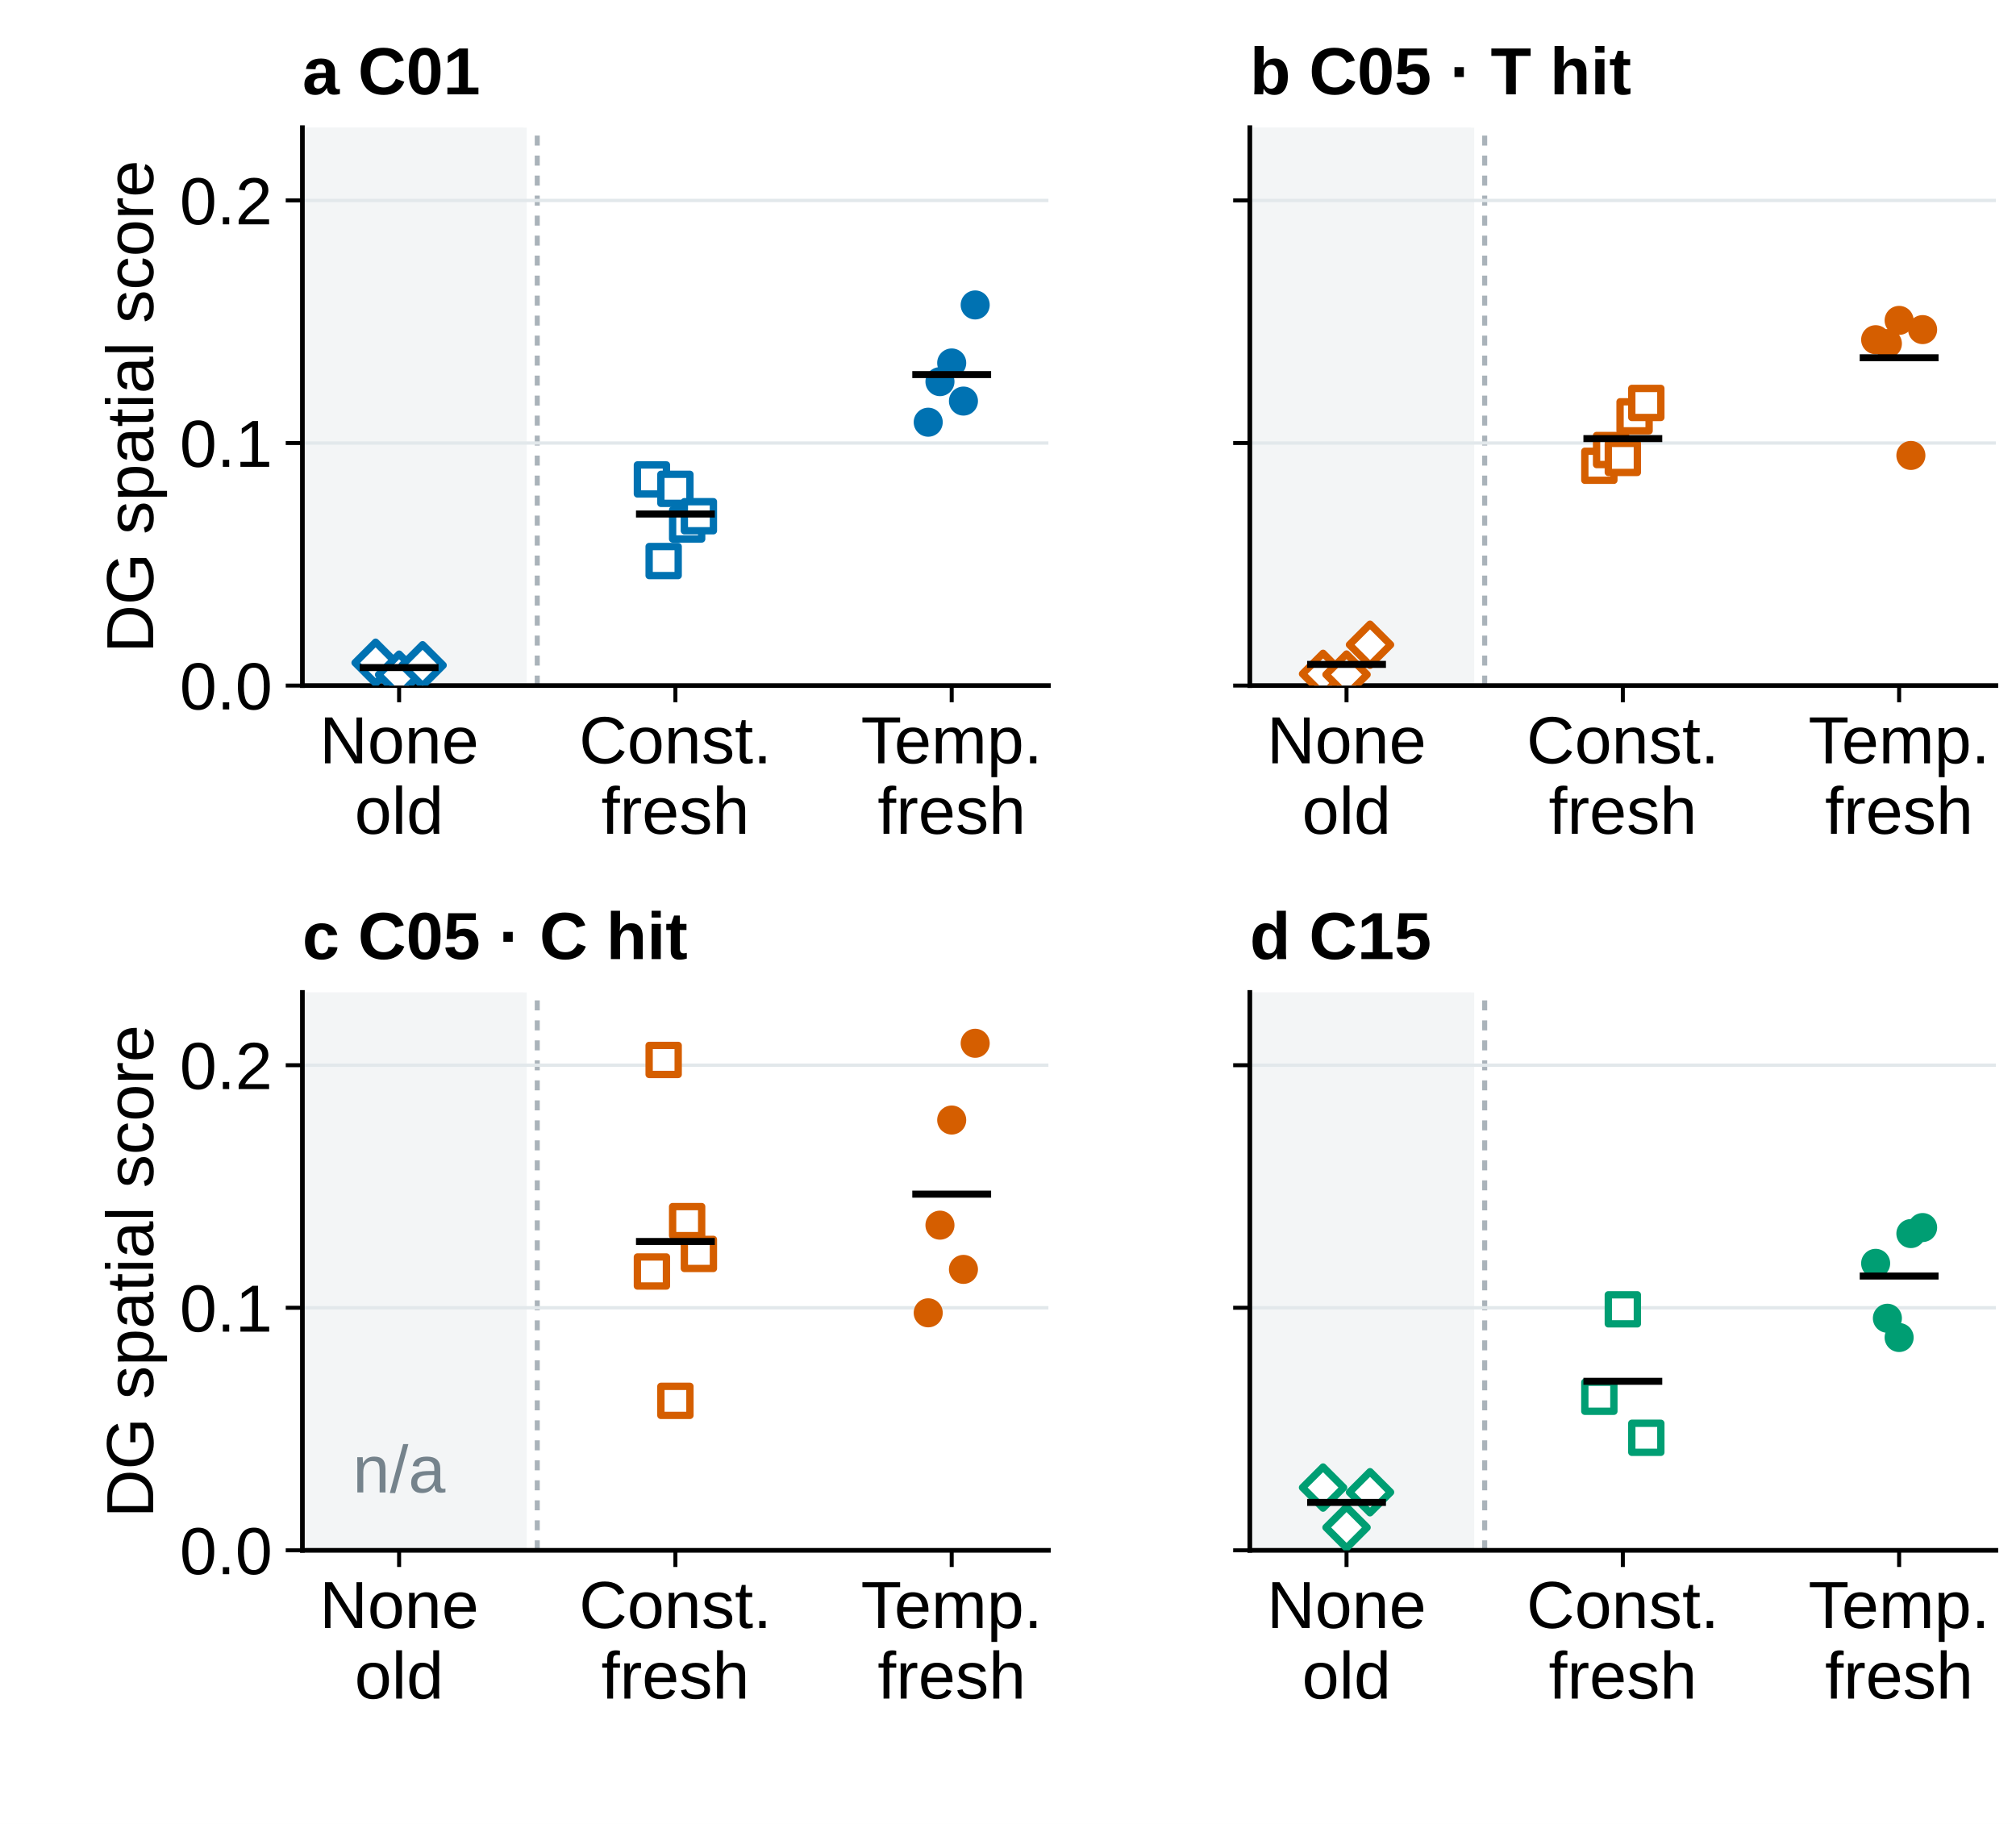
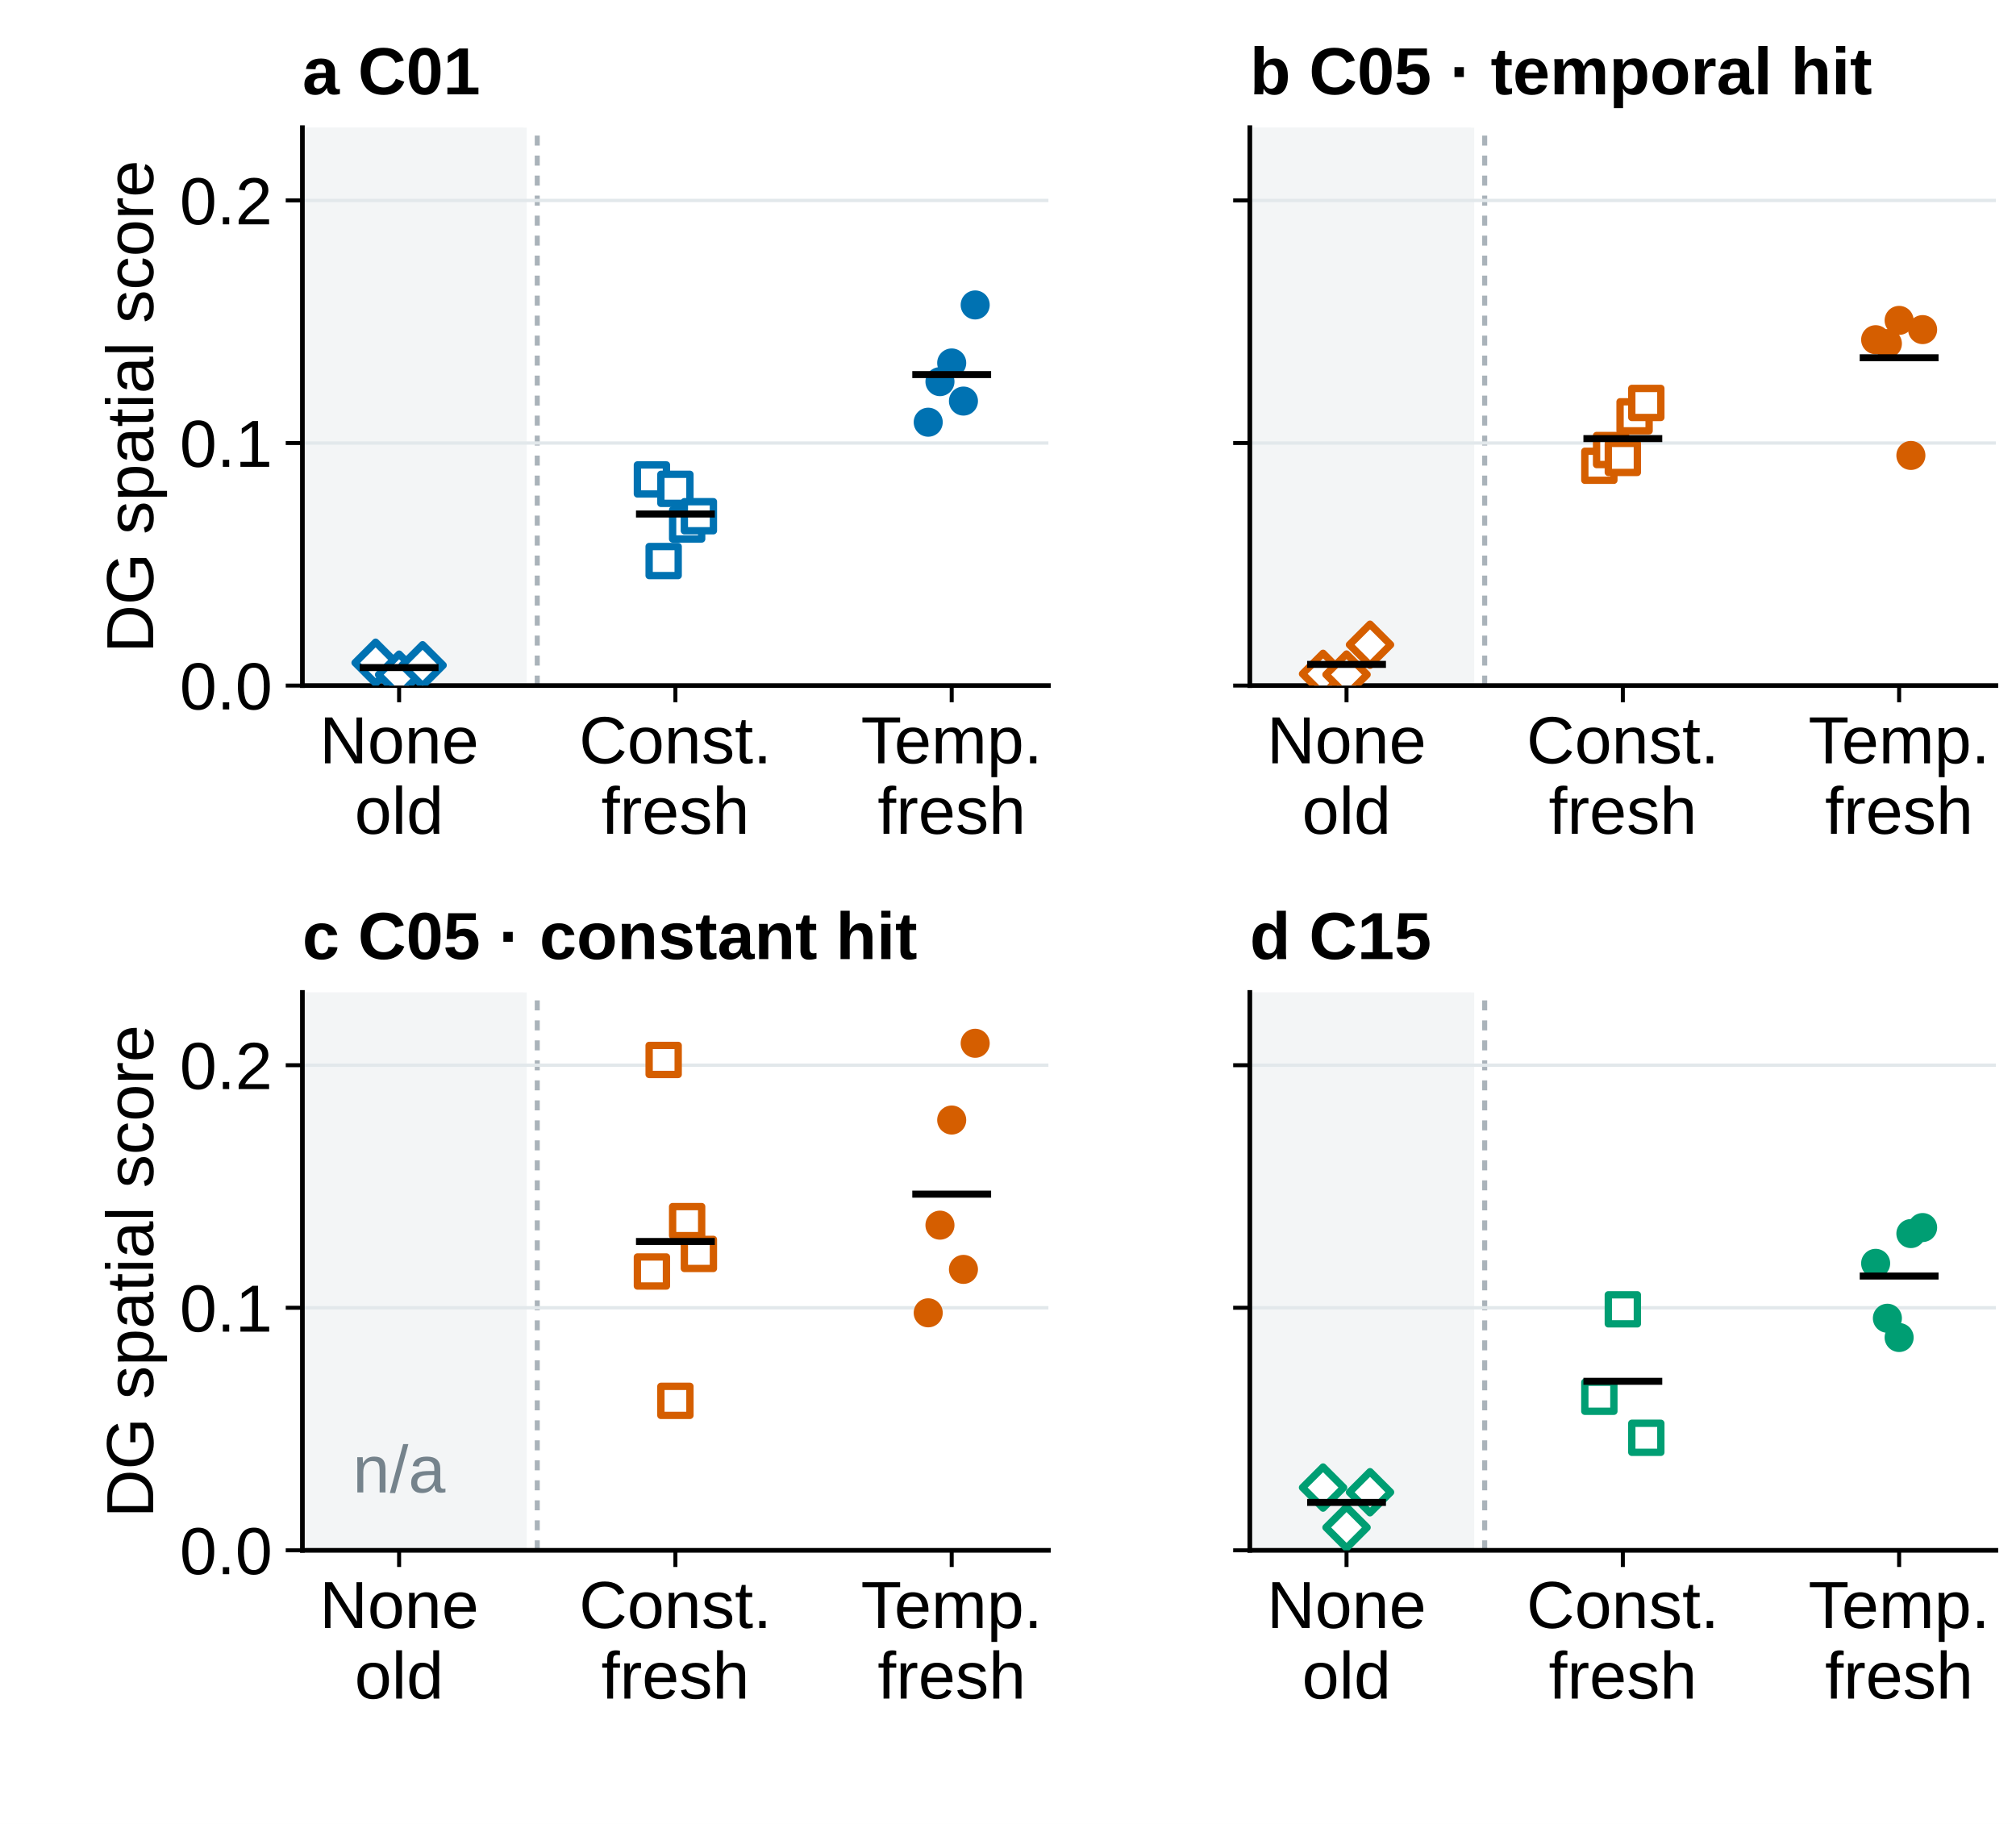
<svg xmlns="http://www.w3.org/2000/svg" xmlns:xlink="http://www.w3.org/1999/xlink" width="302.4pt" height="273.6pt" viewBox="0 0 302.4 273.6" version="1.1">
  <defs>
    <style type="text/css">*{stroke-linejoin: round; stroke-linecap: butt}</style>
  </defs>
  <g id="figure_1">
    <g id="patch_1">
      <path d="M 0 273.6 L 302.4 273.6 L 302.4 0 L 0 0 z " style="fill: #ffffff" />
    </g>
    <g id="axes_1">
      <g id="patch_2">
        <path d="M 45.36 102.841 L 157.261 102.841 L 157.261 19.152 L 45.36 19.152 z " style="fill: #ffffff" />
      </g>
      <g id="patch_3">
        <path d="M 45.36 102.841 L 78.516 102.841 L 78.516 19.152 L 45.36 19.152 z " clip-path="url(#peea5694a14)" style="fill: #f3f5f6; stroke: #f3f5f6; stroke-linejoin: miter" />
      </g>
      <g id="line2d_1">
        <path d="M 80.588 102.841 L 80.588 19.152 " clip-path="url(#peea5694a14)" style="fill: none; stroke-dasharray: 1.5,1.5; stroke-dashoffset: 0; stroke: #aab3ba; stroke-width: 0.75" />
      </g>
      <g id="matplotlib.axis_1">
        <g id="xtick_1">
          <g id="line2d_2">
            <defs>
              <path id="mfab95a4aac" d="M 0 0 L 0 2.5 " style="stroke: #000000; stroke-width: 0.6" />
            </defs>
            <g>
              <use xlink:href="#mfab95a4aac" x="59.866" y="102.841" style="stroke: #000000; stroke-width: 0.6" />
            </g>
          </g>
          <g id="text_1">
            <text style="font-size: 10px; font-family: 'Arial'" transform="translate(47.91338 114.4992)">None</text>
            <text style="font-size: 10px; font-family: 'Arial'" transform="translate(53.19385 125.0761)">old</text>
          </g>
        </g>
        <g id="xtick_2">
          <g id="line2d_3">
            <g>
              <use xlink:href="#mfab95a4aac" x="101.311" y="102.841" style="stroke: #000000; stroke-width: 0.6" />
            </g>
          </g>
          <g id="text_2">
            <text style="font-size: 10px; font-family: 'Arial'" transform="translate(86.86066 114.4992)">Const.</text>
            <text style="font-size: 10px; font-family: 'Arial'" transform="translate(90.19582 125.0761)">fresh</text>
          </g>
        </g>
        <g id="xtick_3">
          <g id="line2d_4">
            <g>
              <use xlink:href="#mfab95a4aac" x="142.756" y="102.841" style="stroke: #000000; stroke-width: 0.6" />
            </g>
          </g>
          <g id="text_3">
            <text style="font-size: 10px; font-family: 'Arial'" transform="translate(129.1431 114.4992)">Temp.</text>
            <text style="font-size: 10px; font-family: 'Arial'" transform="translate(131.6408 125.0761)">fresh</text>
          </g>
        </g>
      </g>
      <g id="matplotlib.axis_2">
        <g id="ytick_1">
          <g id="line2d_5">
            <path d="M 45.36 102.841 L 157.261 102.841 " clip-path="url(#peea5694a14)" style="fill: none; stroke: #e2e8eb; stroke-width: 0.5; stroke-linecap: square" />
          </g>
          <g id="line2d_6">
            <defs>
              <path id="m4221a28062" d="M 0 0 L -2.5 0 " style="stroke: #000000; stroke-width: 0.6" />
            </defs>
            <g>
              <use xlink:href="#m4221a28062" x="45.36" y="102.841" style="stroke: #000000; stroke-width: 0.6" />
            </g>
          </g>
          <g id="text_4">
            <text style="font-size: 10px; font-family: 'Arial'; text-anchor: end" x="40.86" y="106.42" transform="rotate(-0 40.86 106.4203)">0.0</text>
          </g>
        </g>
        <g id="ytick_2">
          <g id="line2d_7">
            <path d="M 45.36 66.455 L 157.261 66.455 " clip-path="url(#peea5694a14)" style="fill: none; stroke: #e2e8eb; stroke-width: 0.5; stroke-linecap: square" />
          </g>
          <g id="line2d_8">
            <g>
              <use xlink:href="#m4221a28062" x="45.36" y="66.455" style="stroke: #000000; stroke-width: 0.6" />
            </g>
          </g>
          <g id="text_5">
            <text style="font-size: 10px; font-family: 'Arial'; text-anchor: end" x="40.86" y="70.034" transform="rotate(-0 40.86 70.03362)">0.1</text>
          </g>
        </g>
        <g id="ytick_3">
          <g id="line2d_9">
            <path d="M 45.36 30.068 L 157.261 30.068 " clip-path="url(#peea5694a14)" style="fill: none; stroke: #e2e8eb; stroke-width: 0.5; stroke-linecap: square" />
          </g>
          <g id="line2d_10">
            <g>
              <use xlink:href="#m4221a28062" x="45.36" y="30.068" style="stroke: #000000; stroke-width: 0.6" />
            </g>
          </g>
          <g id="text_6">
            <text style="font-size: 10px; font-family: 'Arial'; text-anchor: end" x="40.86" y="33.647" transform="rotate(-0 40.86 33.64692)">0.2</text>
          </g>
        </g>
        <g id="text_7">
          <text style="font-size: 10px; font-family: 'Arial'; text-anchor: middle" x="22.973" y="60.997" transform="rotate(-90 22.9725 60.99671)">DG spatial score</text>
        </g>
      </g>
      <g id="patch_4">
        <path d="M 45.36 102.841 L 45.36 19.152 " style="fill: none; stroke: #000000; stroke-width: 0.7; stroke-linejoin: miter; stroke-linecap: square" />
      </g>
      <g id="patch_5">
        <path d="M 45.36 102.841 L 157.261 102.841 " style="fill: none; stroke: #000000; stroke-width: 0.7; stroke-linejoin: miter; stroke-linecap: square" />
      </g>
      <g id="PathCollection_1">
        <defs>
          <path id="m61c139418c" d="M -0 3.082 L 3.082 0 L 0 -3.082 L -3.082 -0 z " style="stroke: #0072b2; stroke-width: 1.1" />
        </defs>
        <g clip-path="url(#peea5694a14)">
          <use xlink:href="#m61c139418c" x="56.343" y="99.416" style="fill: #ffffff; stroke: #0072b2; stroke-width: 1.1" />
          <use xlink:href="#m61c139418c" x="59.866" y="101.206" style="fill: #ffffff; stroke: #0072b2; stroke-width: 1.1" />
          <use xlink:href="#m61c139418c" x="63.389" y="99.792" style="fill: #ffffff; stroke: #0072b2; stroke-width: 1.1" />
        </g>
      </g>
      <g id="PathCollection_2">
        <defs>
          <path id="mb294377f2a" d="M -2.179 2.179 L 2.179 2.179 L 2.179 -2.179 L -2.179 -2.179 z " style="stroke: #0072b2; stroke-width: 1.1" />
        </defs>
        <g clip-path="url(#peea5694a14)">
          <use xlink:href="#mb294377f2a" x="97.788" y="71.92" style="fill: #ffffff; stroke: #0072b2; stroke-width: 1.1" />
          <use xlink:href="#mb294377f2a" x="99.549" y="84.161" style="fill: #ffffff; stroke: #0072b2; stroke-width: 1.1" />
          <use xlink:href="#mb294377f2a" x="101.311" y="73.33" style="fill: #ffffff; stroke: #0072b2; stroke-width: 1.1" />
          <use xlink:href="#mb294377f2a" x="103.072" y="78.675" style="fill: #ffffff; stroke: #0072b2; stroke-width: 1.1" />
          <use xlink:href="#mb294377f2a" x="104.833" y="77.436" style="fill: #ffffff; stroke: #0072b2; stroke-width: 1.1" />
        </g>
      </g>
      <g id="PathCollection_3">
        <defs>
          <path id="mf17688ad99" d="M 0 2.179 C 0.578 2.179 1.132 1.95 1.541 1.541 C 1.95 1.132 2.179 0.578 2.179 0 C 2.179 -0.578 1.95 -1.132 1.541 -1.541 C 1.132 -1.95 0.578 -2.179 0 -2.179 C -0.578 -2.179 -1.132 -1.95 -1.541 -1.541 C -1.95 -1.132 -2.179 -0.578 -2.179 0 C -2.179 0.578 -1.95 1.132 -1.541 1.541 C -1.132 1.95 -0.578 2.179 0 2.179 z " />
        </defs>
        <g clip-path="url(#peea5694a14)">
          <use xlink:href="#mf17688ad99" x="139.233" y="63.335" style="fill: #0072b2" />
          <use xlink:href="#mf17688ad99" x="140.994" y="57.248" style="fill: #0072b2" />
          <use xlink:href="#mf17688ad99" x="142.756" y="54.446" style="fill: #0072b2" />
          <use xlink:href="#mf17688ad99" x="144.517" y="60.164" style="fill: #0072b2" />
          <use xlink:href="#mf17688ad99" x="146.278" y="45.744" style="fill: #0072b2" />
        </g>
      </g>
      <g id="text_8">
        <text style="font-weight: 700; font-size: 10px; font-family: 'Arial'; text-anchor: start" x="45.36" y="14.152" transform="rotate(-0 45.36 14.152)">a  C01</text>
      </g>
      <g id="line2d_11">
        <path d="M 54.478 100.138 L 65.254 100.138 " clip-path="url(#peea5694a14)" style="fill: none; stroke: #000000; stroke-width: 1.05; stroke-linecap: square" />
      </g>
      <g id="line2d_12">
        <path d="M 95.923 77.104 L 106.699 77.104 " clip-path="url(#peea5694a14)" style="fill: none; stroke: #000000; stroke-width: 1.05; stroke-linecap: square" />
      </g>
      <g id="line2d_13">
        <path d="M 137.368 56.187 L 148.143 56.187 " clip-path="url(#peea5694a14)" style="fill: none; stroke: #000000; stroke-width: 1.05; stroke-linecap: square" />
      </g>
    </g>
    <g id="axes_2">
      <g id="patch_6">
        <path d="M 187.475 102.841 L 299.376 102.841 L 299.376 19.152 L 187.475 19.152 z " style="fill: #ffffff" />
      </g>
      <g id="patch_7">
        <path d="M 187.475 102.841 L 220.631 102.841 L 220.631 19.152 L 187.475 19.152 z " clip-path="url(#p46982ca09e)" style="fill: #f3f5f6; stroke: #f3f5f6; stroke-linejoin: miter" />
      </g>
      <g id="line2d_14">
        <path d="M 222.703 102.841 L 222.703 19.152 " clip-path="url(#p46982ca09e)" style="fill: none; stroke-dasharray: 1.5,1.5; stroke-dashoffset: 0; stroke: #aab3ba; stroke-width: 0.75" />
      </g>
      <g id="matplotlib.axis_3">
        <g id="xtick_4">
          <g id="line2d_15">
            <g>
              <use xlink:href="#mfab95a4aac" x="201.98" y="102.841" style="stroke: #000000; stroke-width: 0.6" />
            </g>
          </g>
          <g id="text_9">
            <text style="font-size: 10px; font-family: 'Arial'" transform="translate(190.0281 114.4992)">None</text>
            <text style="font-size: 10px; font-family: 'Arial'" transform="translate(195.3085 125.0761)">old</text>
          </g>
        </g>
        <g id="xtick_5">
          <g id="line2d_16">
            <g>
              <use xlink:href="#mfab95a4aac" x="243.425" y="102.841" style="stroke: #000000; stroke-width: 0.6" />
            </g>
          </g>
          <g id="text_10">
            <text style="font-size: 10px; font-family: 'Arial'" transform="translate(228.9753 114.4992)">Const.</text>
            <text style="font-size: 10px; font-family: 'Arial'" transform="translate(232.3105 125.0761)">fresh</text>
          </g>
        </g>
        <g id="xtick_6">
          <g id="line2d_17">
            <g>
              <use xlink:href="#mfab95a4aac" x="284.87" y="102.841" style="stroke: #000000; stroke-width: 0.6" />
            </g>
          </g>
          <g id="text_11">
            <text style="font-size: 10px; font-family: 'Arial'" transform="translate(271.2578 114.4992)">Temp.</text>
            <text style="font-size: 10px; font-family: 'Arial'" transform="translate(273.7554 125.0761)">fresh</text>
          </g>
        </g>
      </g>
      <g id="matplotlib.axis_4">
        <g id="ytick_4">
          <g id="line2d_18">
            <path d="M 187.475 102.841 L 299.376 102.841 " clip-path="url(#p46982ca09e)" style="fill: none; stroke: #e2e8eb; stroke-width: 0.5; stroke-linecap: square" />
          </g>
          <g id="line2d_19">
            <g>
              <use xlink:href="#m4221a28062" x="187.475" y="102.841" style="stroke: #000000; stroke-width: 0.6" />
            </g>
          </g>
        </g>
        <g id="ytick_5">
          <g id="line2d_20">
            <path d="M 187.475 66.455 L 299.376 66.455 " clip-path="url(#p46982ca09e)" style="fill: none; stroke: #e2e8eb; stroke-width: 0.5; stroke-linecap: square" />
          </g>
          <g id="line2d_21">
            <g>
              <use xlink:href="#m4221a28062" x="187.475" y="66.455" style="stroke: #000000; stroke-width: 0.6" />
            </g>
          </g>
        </g>
        <g id="ytick_6">
          <g id="line2d_22">
            <path d="M 187.475 30.068 L 299.376 30.068 " clip-path="url(#p46982ca09e)" style="fill: none; stroke: #e2e8eb; stroke-width: 0.5; stroke-linecap: square" />
          </g>
          <g id="line2d_23">
            <g>
              <use xlink:href="#m4221a28062" x="187.475" y="30.068" style="stroke: #000000; stroke-width: 0.6" />
            </g>
          </g>
        </g>
      </g>
      <g id="patch_8">
        <path d="M 187.475 102.841 L 187.475 19.152 " style="fill: none; stroke: #000000; stroke-width: 0.7; stroke-linejoin: miter; stroke-linecap: square" />
      </g>
      <g id="patch_9">
        <path d="M 187.475 102.841 L 299.376 102.841 " style="fill: none; stroke: #000000; stroke-width: 0.7; stroke-linejoin: miter; stroke-linecap: square" />
      </g>
      <g id="PathCollection_4">
        <defs>
          <path id="m180f35dc80" d="M -0 3.082 L 3.082 0 L 0 -3.082 L -3.082 -0 z " style="stroke: #d55e00; stroke-width: 1.1" />
        </defs>
        <g clip-path="url(#p46982ca09e)">
          <use xlink:href="#m180f35dc80" x="198.458" y="101.08" style="fill: #ffffff; stroke: #d55e00; stroke-width: 1.1" />
          <use xlink:href="#m180f35dc80" x="201.98" y="101.189" style="fill: #ffffff; stroke: #d55e00; stroke-width: 1.1" />
          <use xlink:href="#m180f35dc80" x="205.503" y="96.714" style="fill: #ffffff; stroke: #d55e00; stroke-width: 1.1" />
        </g>
      </g>
      <g id="PathCollection_5">
        <defs>
          <path id="m9359243eaa" d="M -2.179 2.179 L 2.179 2.179 L 2.179 -2.179 L -2.179 -2.179 z " style="stroke: #d55e00; stroke-width: 1.1" />
        </defs>
        <g clip-path="url(#p46982ca09e)">
          <use xlink:href="#m9359243eaa" x="239.903" y="69.867" style="fill: #ffffff; stroke: #d55e00; stroke-width: 1.1" />
          <use xlink:href="#m9359243eaa" x="241.664" y="67.507" style="fill: #ffffff; stroke: #d55e00; stroke-width: 1.1" />
          <use xlink:href="#m9359243eaa" x="243.425" y="68.692" style="fill: #ffffff; stroke: #d55e00; stroke-width: 1.1" />
          <use xlink:href="#m9359243eaa" x="245.187" y="62.449" style="fill: #ffffff; stroke: #d55e00; stroke-width: 1.1" />
          <use xlink:href="#m9359243eaa" x="246.948" y="60.444" style="fill: #ffffff; stroke: #d55e00; stroke-width: 1.1" />
        </g>
      </g>
      <g id="PathCollection_6">
        <defs>
          <path id="m09fe422eca" d="M 0 2.179 C 0.578 2.179 1.132 1.95 1.541 1.541 C 1.95 1.132 2.179 0.578 2.179 0 C 2.179 -0.578 1.95 -1.132 1.541 -1.541 C 1.132 -1.95 0.578 -2.179 0 -2.179 C -0.578 -2.179 -1.132 -1.95 -1.541 -1.541 C -1.95 -1.132 -2.179 -0.578 -2.179 0 C -2.179 0.578 -1.95 1.132 -1.541 1.541 C -1.132 1.95 -0.578 2.179 0 2.179 z " />
        </defs>
        <g clip-path="url(#p46982ca09e)">
          <use xlink:href="#m09fe422eca" x="281.347" y="50.958" style="fill: #d55e00" />
          <use xlink:href="#m09fe422eca" x="283.109" y="51.539" style="fill: #d55e00" />
          <use xlink:href="#m09fe422eca" x="284.87" y="48.06" style="fill: #d55e00" />
          <use xlink:href="#m09fe422eca" x="286.632" y="68.32" style="fill: #d55e00" />
          <use xlink:href="#m09fe422eca" x="288.393" y="49.444" style="fill: #d55e00" />
        </g>
      </g>
      <g id="text_12">
-         <text style="font-weight: 700; font-size: 10px; font-family: 'Arial'; text-anchor: start" x="187.475" y="14.152" transform="rotate(-0 187.4747 14.152)">b  C05 · T hit</text>
+         <text style="font-weight: 700; font-size: 10px; font-family: 'Arial'; text-anchor: start" x="187.475" y="14.152" transform="rotate(-0 187.4747 14.152)">b  C05 · temporal hit</text>
      </g>
      <g id="line2d_24">
        <path d="M 196.593 99.661 L 207.368 99.661 " clip-path="url(#p46982ca09e)" style="fill: none; stroke: #000000; stroke-width: 1.05; stroke-linecap: square" />
      </g>
      <g id="line2d_25">
        <path d="M 238.037 65.792 L 248.813 65.792 " clip-path="url(#p46982ca09e)" style="fill: none; stroke: #000000; stroke-width: 1.05; stroke-linecap: square" />
      </g>
      <g id="line2d_26">
        <path d="M 279.482 53.664 L 290.258 53.664 " clip-path="url(#p46982ca09e)" style="fill: none; stroke: #000000; stroke-width: 1.05; stroke-linecap: square" />
      </g>
    </g>
    <g id="axes_3">
      <g id="patch_10">
        <path d="M 45.36 232.56 L 157.261 232.56 L 157.261 148.871 L 45.36 148.871 z " style="fill: #ffffff" />
      </g>
      <g id="patch_11">
        <path d="M 45.36 232.56 L 78.516 232.56 L 78.516 148.871 L 45.36 148.871 z " clip-path="url(#pe74c605b21)" style="fill: #f3f5f6; stroke: #f3f5f6; stroke-linejoin: miter" />
      </g>
      <g id="line2d_27">
        <path d="M 80.588 232.56 L 80.588 148.871 " clip-path="url(#pe74c605b21)" style="fill: none; stroke-dasharray: 1.5,1.5; stroke-dashoffset: 0; stroke: #aab3ba; stroke-width: 0.75" />
      </g>
      <g id="matplotlib.axis_5">
        <g id="xtick_7">
          <g id="line2d_28">
            <g>
              <use xlink:href="#mfab95a4aac" x="59.866" y="232.56" style="stroke: #000000; stroke-width: 0.6" />
            </g>
          </g>
          <g id="text_13">
            <text style="font-size: 10px; font-family: 'Arial'" transform="translate(47.91338 244.2178)">None</text>
            <text style="font-size: 10px; font-family: 'Arial'" transform="translate(53.19385 254.7947)">old</text>
          </g>
        </g>
        <g id="xtick_8">
          <g id="line2d_29">
            <g>
              <use xlink:href="#mfab95a4aac" x="101.311" y="232.56" style="stroke: #000000; stroke-width: 0.6" />
            </g>
          </g>
          <g id="text_14">
            <text style="font-size: 10px; font-family: 'Arial'" transform="translate(86.86066 244.2178)">Const.</text>
            <text style="font-size: 10px; font-family: 'Arial'" transform="translate(90.19582 254.7947)">fresh</text>
          </g>
        </g>
        <g id="xtick_9">
          <g id="line2d_30">
            <g>
              <use xlink:href="#mfab95a4aac" x="142.756" y="232.56" style="stroke: #000000; stroke-width: 0.6" />
            </g>
          </g>
          <g id="text_15">
            <text style="font-size: 10px; font-family: 'Arial'" transform="translate(129.1431 244.2178)">Temp.</text>
            <text style="font-size: 10px; font-family: 'Arial'" transform="translate(131.6408 254.7947)">fresh</text>
          </g>
        </g>
      </g>
      <g id="matplotlib.axis_6">
        <g id="ytick_7">
          <g id="line2d_31">
            <path d="M 45.36 232.56 L 157.261 232.56 " clip-path="url(#pe74c605b21)" style="fill: none; stroke: #e2e8eb; stroke-width: 0.5; stroke-linecap: square" />
          </g>
          <g id="line2d_32">
            <g>
              <use xlink:href="#m4221a28062" x="45.36" y="232.56" style="stroke: #000000; stroke-width: 0.6" />
            </g>
          </g>
          <g id="text_16">
            <text style="font-size: 10px; font-family: 'Arial'; text-anchor: end" x="40.86" y="236.139" transform="rotate(-0 40.86 236.1389)">0.0</text>
          </g>
        </g>
        <g id="ytick_8">
          <g id="line2d_33">
            <path d="M 45.36 196.173 L 157.261 196.173 " clip-path="url(#pe74c605b21)" style="fill: none; stroke: #e2e8eb; stroke-width: 0.5; stroke-linecap: square" />
          </g>
          <g id="line2d_34">
            <g>
              <use xlink:href="#m4221a28062" x="45.36" y="196.173" style="stroke: #000000; stroke-width: 0.6" />
            </g>
          </g>
          <g id="text_17">
            <text style="font-size: 10px; font-family: 'Arial'; text-anchor: end" x="40.86" y="199.752" transform="rotate(-0 40.86 199.7522)">0.1</text>
          </g>
        </g>
        <g id="ytick_9">
          <g id="line2d_35">
            <path d="M 45.36 159.787 L 157.261 159.787 " clip-path="url(#pe74c605b21)" style="fill: none; stroke: #e2e8eb; stroke-width: 0.5; stroke-linecap: square" />
          </g>
          <g id="line2d_36">
            <g>
              <use xlink:href="#m4221a28062" x="45.36" y="159.787" style="stroke: #000000; stroke-width: 0.6" />
            </g>
          </g>
          <g id="text_18">
            <text style="font-size: 10px; font-family: 'Arial'; text-anchor: end" x="40.86" y="163.366" transform="rotate(-0 40.86 163.3655)">0.2</text>
          </g>
        </g>
        <g id="text_19">
          <text style="font-size: 10px; font-family: 'Arial'; text-anchor: middle" x="22.973" y="190.715" transform="rotate(-90 22.9725 190.7153)">DG spatial score</text>
        </g>
      </g>
      <g id="patch_12">
        <path d="M 45.36 232.56 L 45.36 148.871 " style="fill: none; stroke: #000000; stroke-width: 0.7; stroke-linejoin: miter; stroke-linecap: square" />
      </g>
      <g id="patch_13">
        <path d="M 45.36 232.56 L 157.261 232.56 " style="fill: none; stroke: #000000; stroke-width: 0.7; stroke-linejoin: miter; stroke-linecap: square" />
      </g>
      <g id="text_20">
        <text style="font-size: 10px; font-family: 'Arial'; text-anchor: middle; fill: #75838c" x="59.866" y="223.877" transform="rotate(-0 59.86573 223.8773)">n/a</text>
      </g>
      <g id="PathCollection_7">
        <g clip-path="url(#pe74c605b21)">
          <use xlink:href="#m9359243eaa" x="97.788" y="190.733" style="fill: #ffffff; stroke: #d55e00; stroke-width: 1.1" />
          <use xlink:href="#m9359243eaa" x="99.549" y="158.999" style="fill: #ffffff; stroke: #d55e00; stroke-width: 1.1" />
          <use xlink:href="#m9359243eaa" x="101.311" y="210.139" style="fill: #ffffff; stroke: #d55e00; stroke-width: 1.1" />
          <use xlink:href="#m9359243eaa" x="103.072" y="183.175" style="fill: #ffffff; stroke: #d55e00; stroke-width: 1.1" />
          <use xlink:href="#m9359243eaa" x="104.833" y="188.097" style="fill: #ffffff; stroke: #d55e00; stroke-width: 1.1" />
        </g>
      </g>
      <g id="PathCollection_8">
        <g clip-path="url(#pe74c605b21)">
          <use xlink:href="#m09fe422eca" x="139.233" y="196.932" style="fill: #d55e00" />
          <use xlink:href="#m09fe422eca" x="140.994" y="183.782" style="fill: #d55e00" />
          <use xlink:href="#m09fe422eca" x="142.756" y="168.013" style="fill: #d55e00" />
          <use xlink:href="#m09fe422eca" x="144.517" y="190.416" style="fill: #d55e00" />
          <use xlink:href="#m09fe422eca" x="146.278" y="156.5" style="fill: #d55e00" />
        </g>
      </g>
      <g id="text_21">
-         <text style="font-weight: 700; font-size: 10px; font-family: 'Arial'; text-anchor: start" x="45.36" y="143.871" transform="rotate(-0 45.36 143.8706)">c  C05 · C hit</text>
+         <text style="font-weight: 700; font-size: 10px; font-family: 'Arial'; text-anchor: start" x="45.36" y="143.871" transform="rotate(-0 45.36 143.8706)">c  C05 · constant hit</text>
      </g>
      <g id="line2d_37">
        <path d="M 95.923 186.229 L 106.699 186.229 " clip-path="url(#pe74c605b21)" style="fill: none; stroke: #000000; stroke-width: 1.05; stroke-linecap: square" />
      </g>
      <g id="line2d_38">
        <path d="M 137.368 179.129 L 148.143 179.129 " clip-path="url(#pe74c605b21)" style="fill: none; stroke: #000000; stroke-width: 1.05; stroke-linecap: square" />
      </g>
    </g>
    <g id="axes_4">
      <g id="patch_14">
        <path d="M 187.475 232.56 L 299.376 232.56 L 299.376 148.871 L 187.475 148.871 z " style="fill: #ffffff" />
      </g>
      <g id="patch_15">
        <path d="M 187.475 232.56 L 220.631 232.56 L 220.631 148.871 L 187.475 148.871 z " clip-path="url(#p85e8c74f61)" style="fill: #f3f5f6; stroke: #f3f5f6; stroke-linejoin: miter" />
      </g>
      <g id="line2d_39">
        <path d="M 222.703 232.56 L 222.703 148.871 " clip-path="url(#p85e8c74f61)" style="fill: none; stroke-dasharray: 1.5,1.5; stroke-dashoffset: 0; stroke: #aab3ba; stroke-width: 0.75" />
      </g>
      <g id="matplotlib.axis_7">
        <g id="xtick_10">
          <g id="line2d_40">
            <g>
              <use xlink:href="#mfab95a4aac" x="201.98" y="232.56" style="stroke: #000000; stroke-width: 0.6" />
            </g>
          </g>
          <g id="text_22">
            <text style="font-size: 10px; font-family: 'Arial'" transform="translate(190.0281 244.2178)">None</text>
            <text style="font-size: 10px; font-family: 'Arial'" transform="translate(195.3085 254.7947)">old</text>
          </g>
        </g>
        <g id="xtick_11">
          <g id="line2d_41">
            <g>
              <use xlink:href="#mfab95a4aac" x="243.425" y="232.56" style="stroke: #000000; stroke-width: 0.6" />
            </g>
          </g>
          <g id="text_23">
            <text style="font-size: 10px; font-family: 'Arial'" transform="translate(228.9753 244.2178)">Const.</text>
            <text style="font-size: 10px; font-family: 'Arial'" transform="translate(232.3105 254.7947)">fresh</text>
          </g>
        </g>
        <g id="xtick_12">
          <g id="line2d_42">
            <g>
              <use xlink:href="#mfab95a4aac" x="284.87" y="232.56" style="stroke: #000000; stroke-width: 0.6" />
            </g>
          </g>
          <g id="text_24">
            <text style="font-size: 10px; font-family: 'Arial'" transform="translate(271.2578 244.2178)">Temp.</text>
            <text style="font-size: 10px; font-family: 'Arial'" transform="translate(273.7554 254.7947)">fresh</text>
          </g>
        </g>
      </g>
      <g id="matplotlib.axis_8">
        <g id="ytick_10">
          <g id="line2d_43">
            <path d="M 187.475 232.56 L 299.376 232.56 " clip-path="url(#p85e8c74f61)" style="fill: none; stroke: #e2e8eb; stroke-width: 0.5; stroke-linecap: square" />
          </g>
          <g id="line2d_44">
            <g>
              <use xlink:href="#m4221a28062" x="187.475" y="232.56" style="stroke: #000000; stroke-width: 0.6" />
            </g>
          </g>
        </g>
        <g id="ytick_11">
          <g id="line2d_45">
            <path d="M 187.475 196.173 L 299.376 196.173 " clip-path="url(#p85e8c74f61)" style="fill: none; stroke: #e2e8eb; stroke-width: 0.5; stroke-linecap: square" />
          </g>
          <g id="line2d_46">
            <g>
              <use xlink:href="#m4221a28062" x="187.475" y="196.173" style="stroke: #000000; stroke-width: 0.6" />
            </g>
          </g>
        </g>
        <g id="ytick_12">
          <g id="line2d_47">
            <path d="M 187.475 159.787 L 299.376 159.787 " clip-path="url(#p85e8c74f61)" style="fill: none; stroke: #e2e8eb; stroke-width: 0.5; stroke-linecap: square" />
          </g>
          <g id="line2d_48">
            <g>
              <use xlink:href="#m4221a28062" x="187.475" y="159.787" style="stroke: #000000; stroke-width: 0.6" />
            </g>
          </g>
        </g>
      </g>
      <g id="patch_16">
        <path d="M 187.475 232.56 L 187.475 148.871 " style="fill: none; stroke: #000000; stroke-width: 0.7; stroke-linejoin: miter; stroke-linecap: square" />
      </g>
      <g id="patch_17">
        <path d="M 187.475 232.56 L 299.376 232.56 " style="fill: none; stroke: #000000; stroke-width: 0.7; stroke-linejoin: miter; stroke-linecap: square" />
      </g>
      <g id="PathCollection_9">
        <defs>
          <path id="mafbe0ed7f9" d="M -0 3.082 L 3.082 0 L 0 -3.082 L -3.082 -0 z " style="stroke: #009e73; stroke-width: 1.1" />
        </defs>
        <g clip-path="url(#p85e8c74f61)">
          <use xlink:href="#mafbe0ed7f9" x="198.458" y="223.143" style="fill: #ffffff; stroke: #009e73; stroke-width: 1.1" />
          <use xlink:href="#mafbe0ed7f9" x="201.98" y="229.128" style="fill: #ffffff; stroke: #009e73; stroke-width: 1.1" />
          <use xlink:href="#mafbe0ed7f9" x="205.503" y="223.845" style="fill: #ffffff; stroke: #009e73; stroke-width: 1.1" />
        </g>
      </g>
      <g id="PathCollection_10">
        <defs>
          <path id="m0338613eb6" d="M -2.179 2.179 L 2.179 2.179 L 2.179 -2.179 L -2.179 -2.179 z " style="stroke: #009e73; stroke-width: 1.1" />
        </defs>
        <g clip-path="url(#p85e8c74f61)">
          <use xlink:href="#m0338613eb6" x="239.903" y="209.522" style="fill: #ffffff; stroke: #009e73; stroke-width: 1.1" />
          <use xlink:href="#m0338613eb6" x="243.425" y="196.407" style="fill: #ffffff; stroke: #009e73; stroke-width: 1.1" />
          <use xlink:href="#m0338613eb6" x="246.948" y="215.677" style="fill: #ffffff; stroke: #009e73; stroke-width: 1.1" />
        </g>
      </g>
      <g id="PathCollection_11">
        <defs>
          <path id="mb9a3b78440" d="M 0 2.179 C 0.578 2.179 1.132 1.95 1.541 1.541 C 1.95 1.132 2.179 0.578 2.179 0 C 2.179 -0.578 1.95 -1.132 1.541 -1.541 C 1.132 -1.95 0.578 -2.179 0 -2.179 C -0.578 -2.179 -1.132 -1.95 -1.541 -1.541 C -1.95 -1.132 -2.179 -0.578 -2.179 0 C -2.179 0.578 -1.95 1.132 -1.541 1.541 C -1.132 1.95 -0.578 2.179 0 2.179 z " />
        </defs>
        <g clip-path="url(#p85e8c74f61)">
          <use xlink:href="#mb9a3b78440" x="281.347" y="189.51" style="fill: #009e73" />
          <use xlink:href="#mb9a3b78440" x="283.109" y="197.747" style="fill: #009e73" />
          <use xlink:href="#mb9a3b78440" x="284.87" y="200.635" style="fill: #009e73" />
          <use xlink:href="#mb9a3b78440" x="286.632" y="185.044" style="fill: #009e73" />
          <use xlink:href="#mb9a3b78440" x="288.393" y="184.139" style="fill: #009e73" />
        </g>
      </g>
      <g id="text_25">
        <text style="font-weight: 700; font-size: 10px; font-family: 'Arial'; text-anchor: start" x="187.475" y="143.871" transform="rotate(-0 187.4747 143.8706)">d  C15</text>
      </g>
      <g id="line2d_49">
        <path d="M 196.593 225.372 L 207.368 225.372 " clip-path="url(#p85e8c74f61)" style="fill: none; stroke: #000000; stroke-width: 1.05; stroke-linecap: square" />
      </g>
      <g id="line2d_50">
        <path d="M 238.037 207.202 L 248.813 207.202 " clip-path="url(#p85e8c74f61)" style="fill: none; stroke: #000000; stroke-width: 1.05; stroke-linecap: square" />
      </g>
      <g id="line2d_51">
        <path d="M 279.482 191.415 L 290.258 191.415 " clip-path="url(#p85e8c74f61)" style="fill: none; stroke: #000000; stroke-width: 1.05; stroke-linecap: square" />
      </g>
    </g>
  </g>
  <defs>
    <clipPath id="peea5694a14">
      <rect x="45.36" y="19.152" width="111.901" height="83.689" />
    </clipPath>
    <clipPath id="p46982ca09e">
      <rect x="187.475" y="19.152" width="111.901" height="83.689" />
    </clipPath>
    <clipPath id="pe74c605b21">
      <rect x="45.36" y="148.871" width="111.901" height="83.689" />
    </clipPath>
    <clipPath id="p85e8c74f61">
      <rect x="187.475" y="148.871" width="111.901" height="83.689" />
    </clipPath>
  </defs>
</svg>
